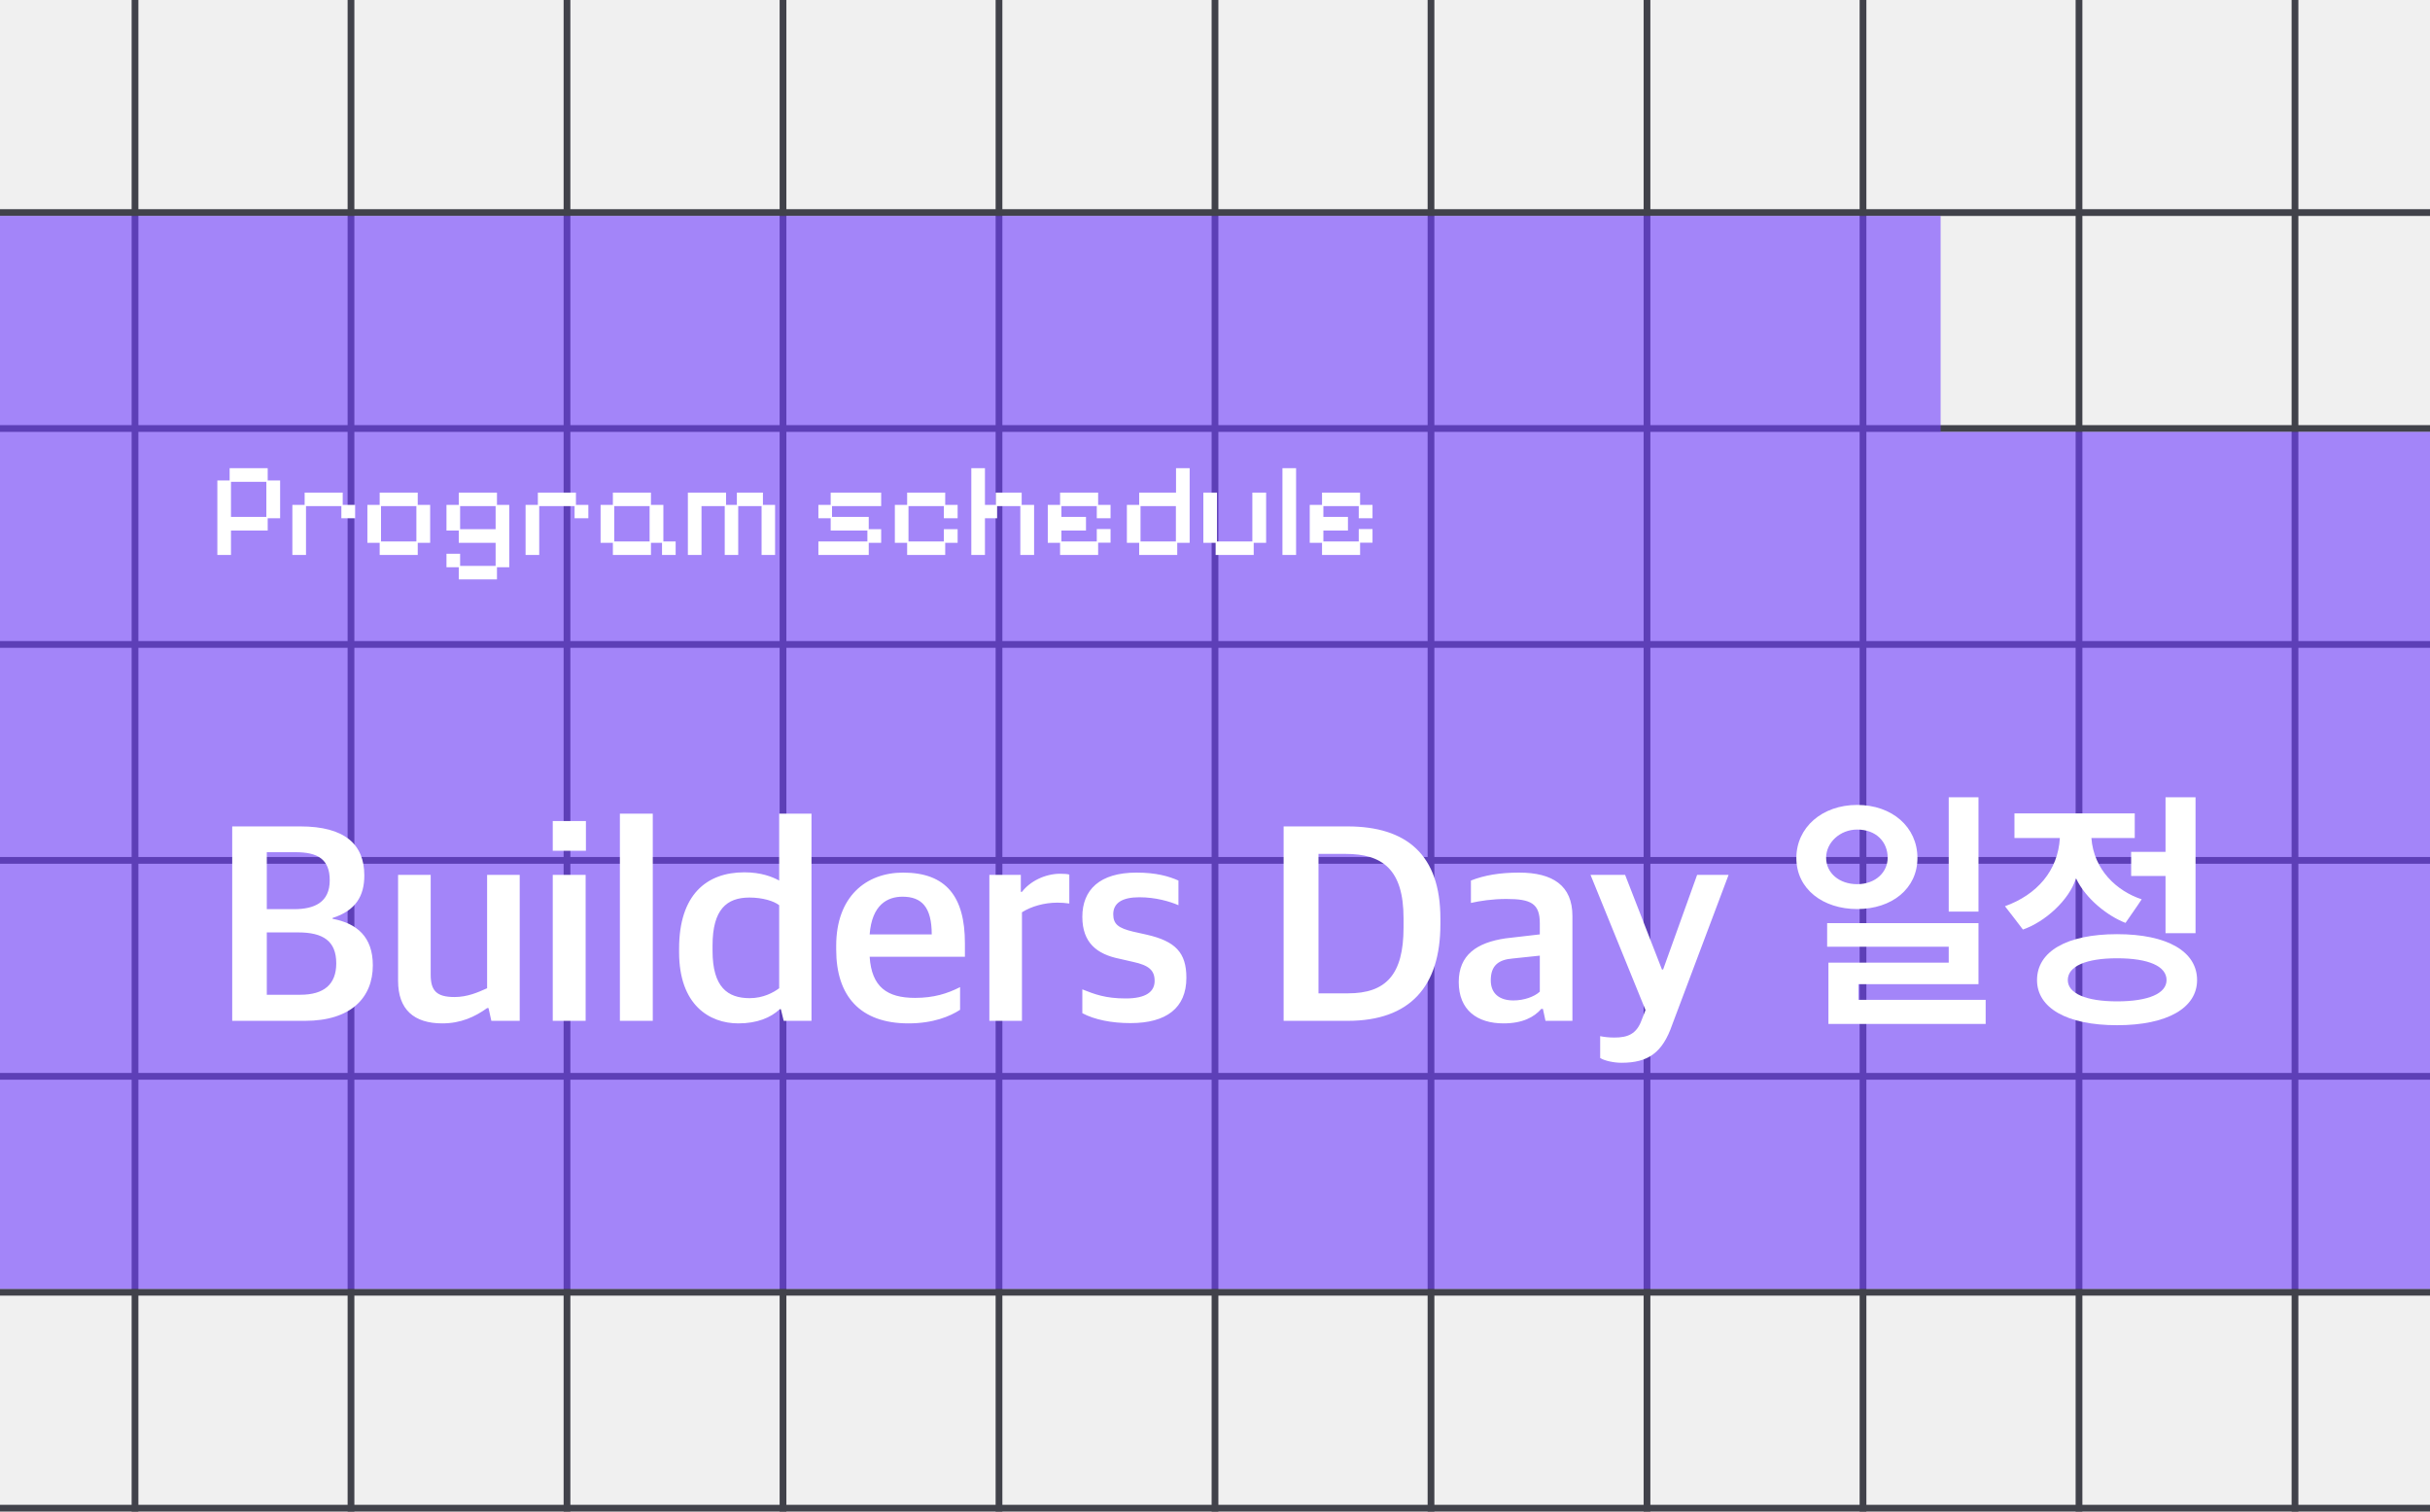
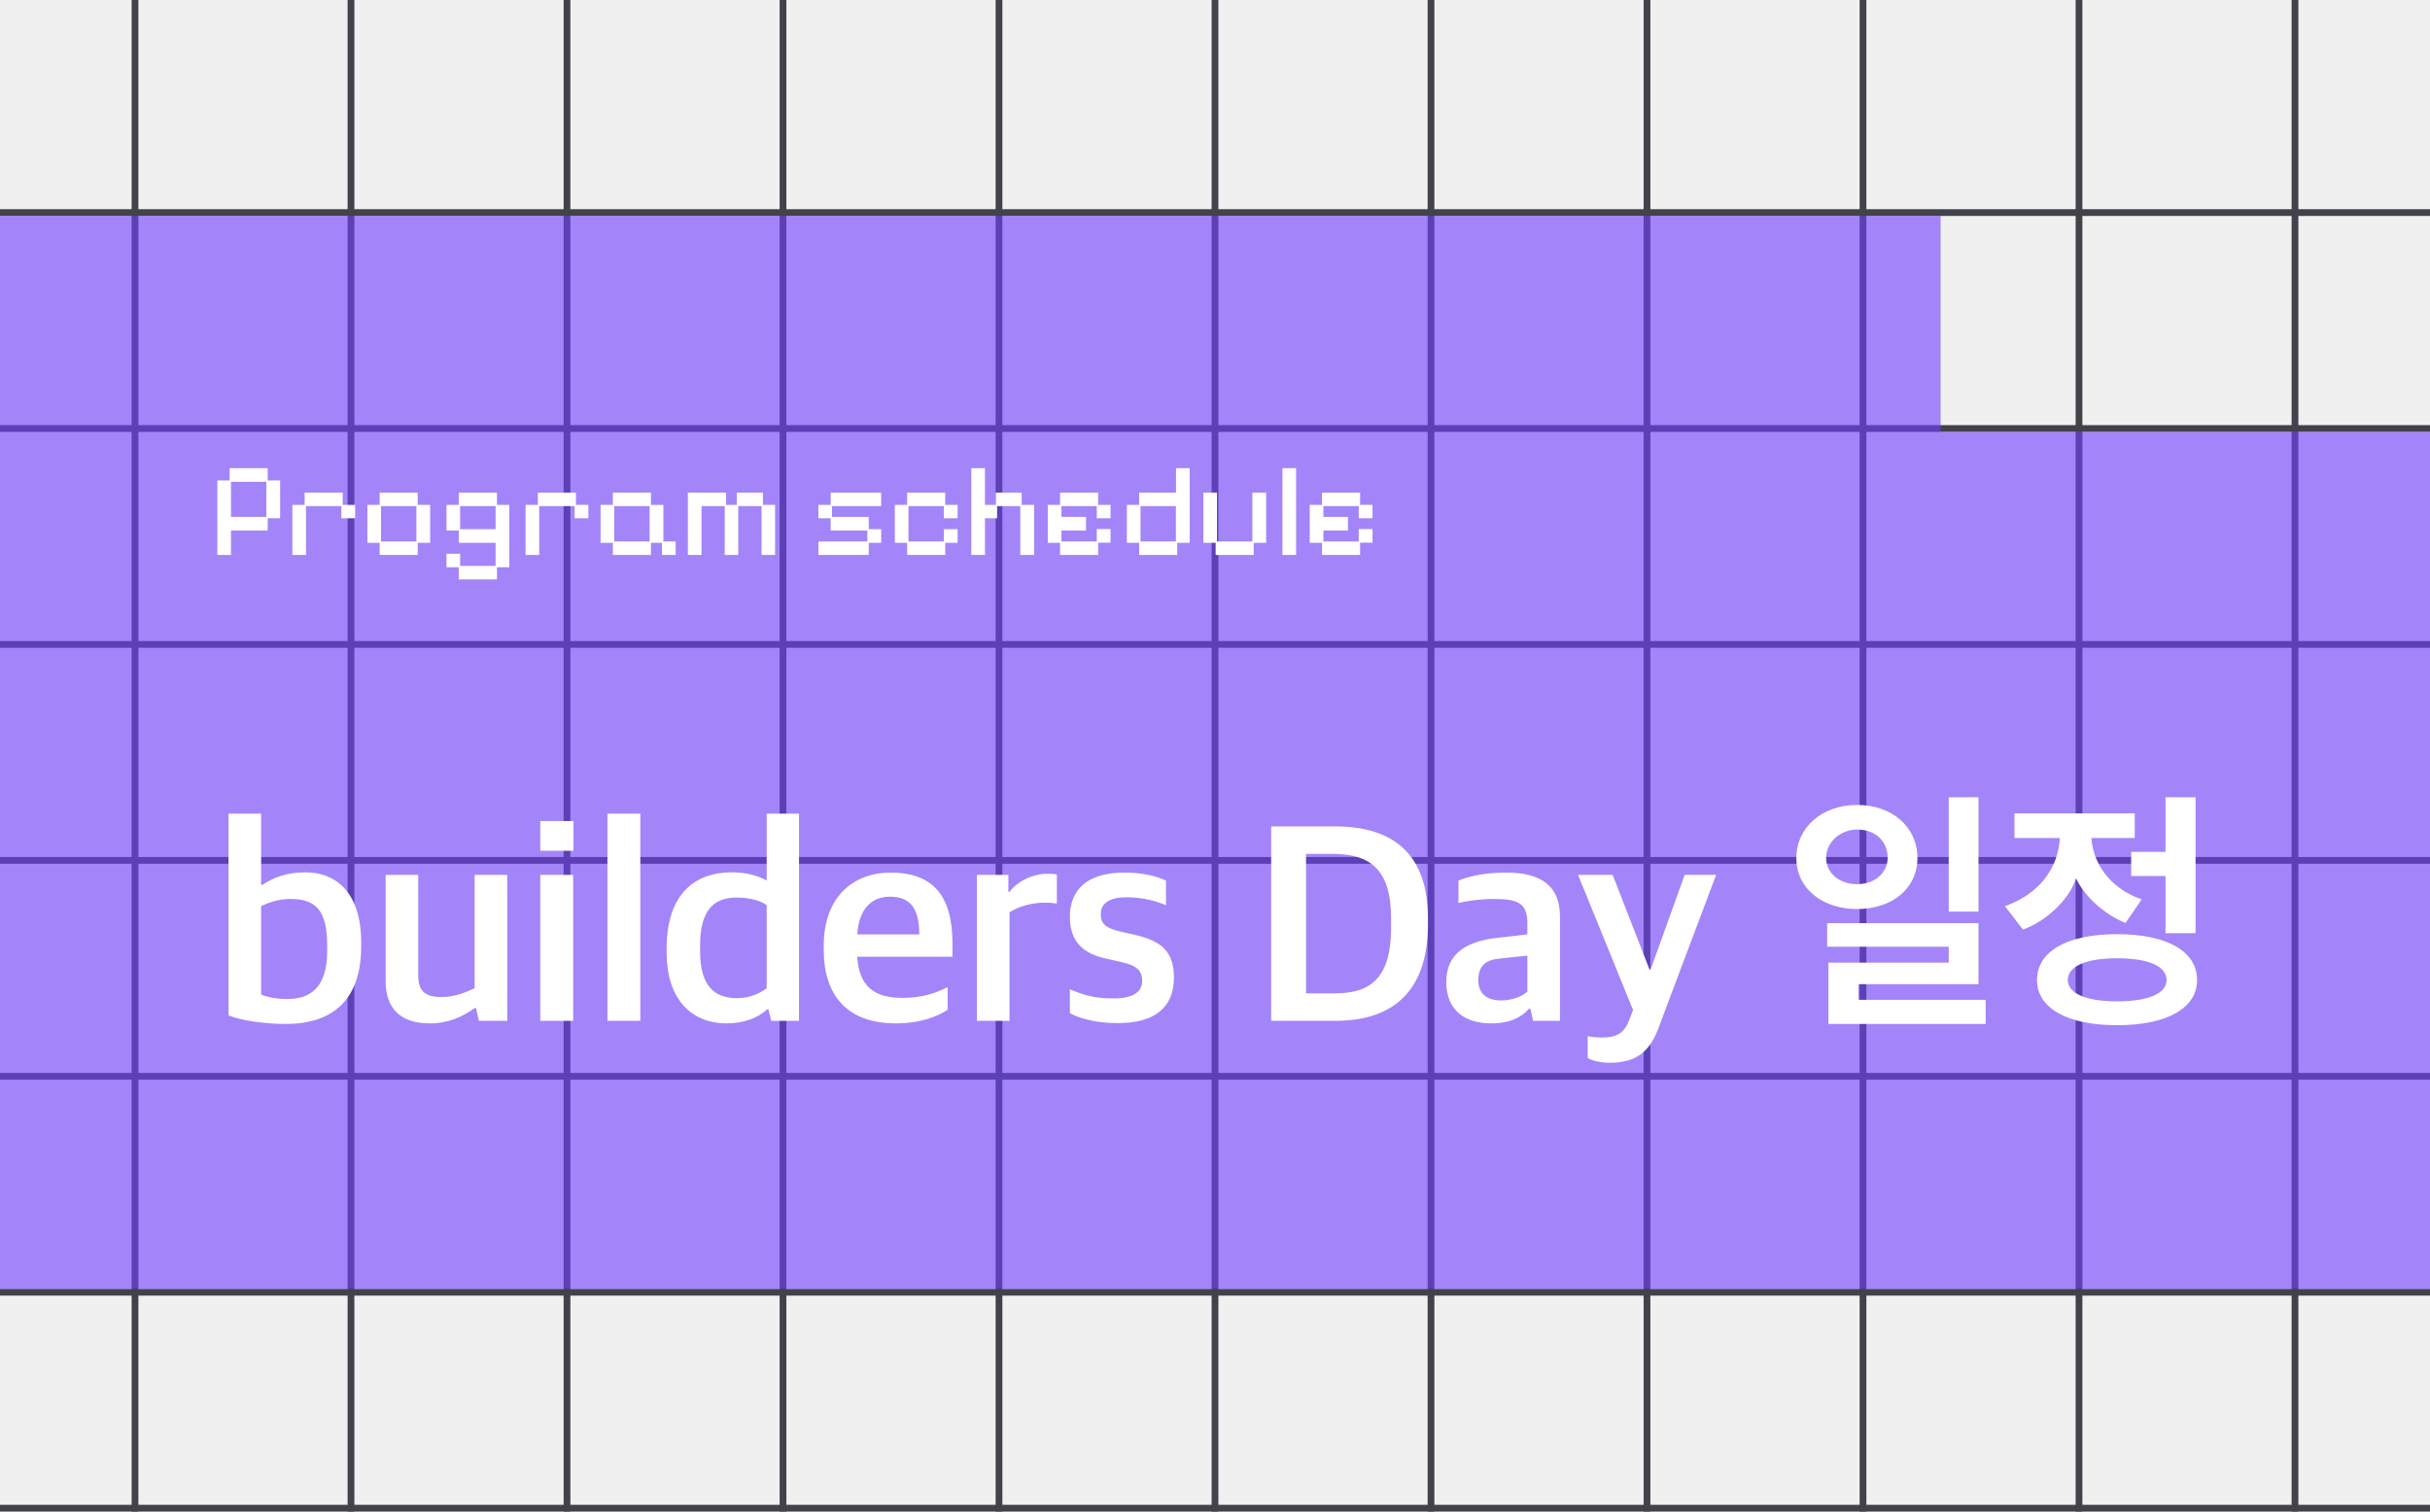
<svg xmlns="http://www.w3.org/2000/svg" width="360" height="224" viewBox="0 0 360 224" fill="none">
  <g clip-path="url(#clip0_111_1360)">
    <path d="M20 0L20 224" stroke="#41424A" />
    <path d="M52 0L52 224" stroke="#41424A" />
    <path d="M84 0L84 224" stroke="#41424A" />
    <path d="M116 0L116 224" stroke="#41424A" />
    <path d="M148 0L148 224" stroke="#41424A" />
    <path d="M180 0L180 224" stroke="#41424A" />
    <path d="M212 0L212 224" stroke="#41424A" />
    <path d="M244 0L244 224" stroke="#41424A" />
    <path d="M276 0L276 224" stroke="#41424A" />
    <path d="M308 0L308 224" stroke="#41424A" />
    <path d="M340 0L340 224" stroke="#41424A" />
    <line y1="31.5" x2="360" y2="31.5" stroke="#41424A" />
    <line y1="63.5" x2="360" y2="63.5" stroke="#41424A" />
    <line y1="95.5" x2="360" y2="95.5" stroke="#41424A" />
    <line y1="127.5" x2="360" y2="127.5" stroke="#41424A" />
    <line y1="159.5" x2="360" y2="159.5" stroke="#41424A" />
    <line y1="191.5" x2="360" y2="191.5" stroke="#41424A" />
    <line y1="223.5" x2="360" y2="223.5" stroke="#41424A" />
    <path d="M0 32H287.5V64H360V191H0V32Z" fill="#703FFF" fill-opacity="0.6" />
    <path d="M32.2 82.24V71.2H34.02V69.38H39.66V71.2H41.5V76.8H39.66V78.62H34.22V82.24H32.2ZM34.22 76.6H39.46V71.4H34.22V76.6ZM43.313 82.24V74.82H45.133V73H50.773V74.82H52.613V76.8H50.573V75H45.333V82.24H43.313ZM56.247 82.24V80.44H54.427V74.82H56.247V73H61.887V74.82H63.727V80.44H61.887V82.24H56.247ZM56.447 80.24H61.687V75H56.447V80.24ZM67.965 85.86V84.06H66.145V82.06H68.165V83.86H73.425V80.44H67.965V78.62H66.145V74.82H67.965V73H73.625V74.82H75.445V84.06H73.625V85.86H67.965ZM68.165 78.42H73.425V75H68.165V78.42ZM77.864 82.24V74.82H79.684V73H85.324V74.82H87.164V76.8H85.124V75H79.884V82.24H77.864ZM90.797 82.24V80.44H88.977V74.82H90.797V73H96.437V74.82H98.277V80.24H100.097V82.24H98.077V80.44H96.437V82.24H90.797ZM90.997 80.24H96.237V75H90.997V80.24ZM101.907 82.24V73H107.567V74.82H109.167V73H113.027V74.82H114.827V82.24H112.827V75H109.367V82.24H107.367V75H103.927V82.24H101.907ZM121.243 82.24V80.24H128.503V78.62H123.063V76.8H121.243V74.82H123.063V73H130.543V75H123.263V76.6H128.703V78.42H130.543V80.44H128.703V82.24H121.243ZM134.391 82.24V80.44H132.571V74.82H134.391V73H140.031V74.82H141.871V76.8H139.831V75H134.591V80.24H139.831V78.42H141.871V80.44H140.031V82.24H134.391ZM143.899 82.24V69.38H145.919V74.82H147.519V73H151.359V74.82H153.199V82.24H151.159V75H147.719V76.8H145.919V82.24H143.899ZM157.047 82.24V80.44H155.227V74.82H157.047V73H162.687V74.82H164.527V76.8H162.487V75H157.247V76.6H160.887V78.62H157.247V80.24H162.487V78.4H164.527V80.42H162.687V82.24H157.047ZM168.766 82.24V80.44H166.946V74.82H168.766V73H174.226V69.38H176.246V80.44H174.406V82.24H168.766ZM168.966 80.24H174.206V75H168.966V80.24ZM180.094 82.24V80.44H178.274V73H180.294V80.24H185.534V73H187.574V80.44H185.734V82.24H180.094ZM189.993 82.24V69.38H192.013V82.24H189.993ZM195.856 82.24V80.44H194.036V74.82H195.856V73H201.496V74.82H203.336V76.8H201.296V75H196.056V76.6H199.696V78.62H196.056V80.24H201.296V78.4H203.336V80.42H201.496V82.24H195.856Z" fill="white" />
-     <path d="M34.402 151.278V122.466H44.482C51.118 122.466 53.974 125.154 53.974 129.732C53.974 132.756 52.714 134.94 49.27 136.032V136.158C52.882 136.83 55.234 138.846 55.234 143.046C55.234 147.834 52 151.278 45.196 151.278H34.402ZM39.526 147.414H44.482C47.968 147.414 49.816 145.902 49.816 142.752C49.816 139.434 47.842 138.174 44.188 138.174H39.526V147.414ZM39.526 134.73H43.558C46.582 134.73 48.85 133.722 48.85 130.446C48.85 127.338 47.086 126.288 43.768 126.288H39.526V134.73ZM65.528 151.656C61.328 151.656 58.976 149.598 58.976 145.356V129.648H63.806V144.432C63.806 146.784 64.646 147.75 67.334 147.75C69.224 147.75 70.778 147.078 72.164 146.448V129.648H76.994V151.278H72.794L72.374 149.388H72.164C70.358 150.69 68.258 151.656 65.528 151.656ZM81.889 151.278V129.648H86.761V151.278H81.889ZM81.889 126.078V121.668H86.803V126.078H81.889ZM91.836 151.278V120.576H96.708V151.278H91.836ZM109.385 151.656C105.101 151.656 100.607 148.926 100.607 141.114V140.568C100.607 132.63 104.639 129.27 110.267 129.27C112.787 129.27 114.425 129.942 115.433 130.488V120.576H120.221V151.278H116.105L115.685 149.556H115.517C114.173 150.816 112.157 151.656 109.385 151.656ZM111.065 147.918C113.081 147.918 114.593 147.078 115.433 146.448V134.142C114.635 133.512 112.955 133.008 111.023 133.008C107.663 133.008 105.563 134.772 105.563 140.106V140.904C105.563 146.28 107.789 147.918 111.065 147.918ZM134.591 151.656C127.409 151.656 123.881 147.582 123.881 140.736V140.148C123.881 132.882 128.291 129.312 133.793 129.312C140.177 129.312 142.949 132.882 142.949 139.77V141.786H128.837C129.131 146.28 131.441 147.876 135.557 147.876C138.329 147.876 140.345 147.246 142.235 146.28V149.64C140.765 150.606 138.245 151.656 134.591 151.656ZM133.709 132.882C131.483 132.882 129.173 134.058 128.837 138.468H138.035C138.035 134.394 136.523 132.882 133.709 132.882ZM146.572 151.278V129.648H151.234V132.168H151.402C152.578 130.614 154.804 129.48 157.072 129.48C157.66 129.48 158.206 129.522 158.416 129.606V133.89C157.87 133.806 157.156 133.764 156.652 133.764C154.72 133.764 152.788 134.31 151.402 135.192V151.278H146.572ZM167.486 151.614C164.672 151.614 162.152 151.11 160.346 150.144V146.616C162.152 147.33 163.748 147.96 166.772 147.96C169.796 147.96 171.056 146.952 171.056 145.356C171.056 143.802 170.216 143.046 167.864 142.542L165.848 142.08C162.53 141.408 160.346 139.728 160.346 135.864C160.346 131.874 162.908 129.312 168.368 129.312C171.308 129.312 173.156 129.858 174.584 130.488V134.142C173.324 133.596 171.224 132.966 168.788 132.966C166.268 132.966 164.924 133.806 164.924 135.486C164.924 136.998 165.764 137.544 167.822 138.048L169.88 138.51C174.122 139.476 175.76 141.156 175.76 144.894C175.76 149.388 172.778 151.614 167.486 151.614ZM190.166 151.278V122.466H199.616C208.436 122.466 213.392 126.708 213.392 136.116V136.956C213.392 146.196 208.898 151.278 199.658 151.278H190.166ZM195.332 147.204H199.7C205.328 147.204 207.932 144.432 207.932 137.46V136.074C207.932 128.808 204.782 126.54 199.322 126.54H195.332V147.204ZM222.745 151.656C218.839 151.656 216.109 149.682 216.109 145.524C216.109 141.534 218.755 139.686 223.039 139.056L228.121 138.468V136.83C228.121 133.89 226.819 133.218 223.165 133.218C221.065 133.218 219.217 133.512 217.915 133.806V130.488C219.931 129.69 222.241 129.312 225.055 129.312C230.053 129.312 232.951 131.244 232.951 135.738V151.278H228.961L228.583 149.514H228.331C227.281 150.732 225.559 151.656 222.745 151.656ZM224.215 148.254C225.769 148.254 227.323 147.708 228.121 146.952V141.618L224.131 142.038C221.989 142.206 220.855 143.088 220.855 145.272C220.855 147.33 222.241 148.254 224.215 148.254ZM240.211 157.494C239.119 157.494 237.691 157.2 237.061 156.78V153.546C237.607 153.672 238.405 153.756 239.161 153.756C241.135 153.756 242.437 153.252 243.193 151.194L243.781 149.682L235.633 129.648H240.757L246.217 143.676H246.385L251.425 129.648H256.087L247.729 151.866C246.301 155.982 244.201 157.494 240.211 157.494Z" fill="white" />
+     <path d="M42.298 151.74C39.4 151.74 35.872 151.278 33.856 150.48V120.576H38.686V131.118H38.896C40.492 130.068 42.424 129.27 45.28 129.27C49.312 129.27 53.512 131.748 53.512 139.728V140.232C53.512 147.876 49.606 151.74 42.298 151.74ZM42.592 148.044C45.742 148.044 48.472 146.574 48.472 140.946V140.106C48.472 134.856 46.75 133.218 43.012 133.218C41.206 133.218 39.568 133.848 38.686 134.268V147.414C39.526 147.708 40.744 148.044 42.592 148.044ZM63.682 151.656C59.482 151.656 57.13 149.598 57.13 145.356V129.648H61.96V144.432C61.96 146.784 62.8 147.75 65.488 147.75C67.378 147.75 68.932 147.078 70.318 146.448V129.648H75.148V151.278H70.948L70.528 149.388H70.318C68.512 150.69 66.412 151.656 63.682 151.656ZM80.043 151.278V129.648H84.915V151.278H80.043ZM80.043 126.078V121.668H84.957V126.078H80.043ZM89.99 151.278V120.576H94.862V151.278H89.99ZM107.539 151.656C103.255 151.656 98.761 148.926 98.761 141.114V140.568C98.761 132.63 102.793 129.27 108.421 129.27C110.941 129.27 112.579 129.942 113.587 130.488V120.576H118.375V151.278H114.259L113.839 149.556H113.671C112.327 150.816 110.311 151.656 107.539 151.656ZM109.219 147.918C111.235 147.918 112.747 147.078 113.587 146.448V134.142C112.789 133.512 111.109 133.008 109.177 133.008C105.817 133.008 103.717 134.772 103.717 140.106V140.904C103.717 146.28 105.943 147.918 109.219 147.918ZM132.746 151.656C125.564 151.656 122.036 147.582 122.036 140.736V140.148C122.036 132.882 126.446 129.312 131.948 129.312C138.332 129.312 141.104 132.882 141.104 139.77V141.786H126.992C127.286 146.28 129.596 147.876 133.712 147.876C136.484 147.876 138.5 147.246 140.39 146.28V149.64C138.92 150.606 136.4 151.656 132.746 151.656ZM131.864 132.882C129.638 132.882 127.328 134.058 126.992 138.468H136.19C136.19 134.394 134.678 132.882 131.864 132.882ZM144.726 151.278V129.648H149.388V132.168H149.556C150.732 130.614 152.958 129.48 155.226 129.48C155.814 129.48 156.36 129.522 156.57 129.606V133.89C156.024 133.806 155.31 133.764 154.806 133.764C152.874 133.764 150.942 134.31 149.556 135.192V151.278H144.726ZM165.64 151.614C162.826 151.614 160.306 151.11 158.5 150.144V146.616C160.306 147.33 161.902 147.96 164.926 147.96C167.95 147.96 169.21 146.952 169.21 145.356C169.21 143.802 168.37 143.046 166.018 142.542L164.002 142.08C160.684 141.408 158.5 139.728 158.5 135.864C158.5 131.874 161.062 129.312 166.522 129.312C169.462 129.312 171.31 129.858 172.738 130.488V134.142C171.478 133.596 169.378 132.966 166.942 132.966C164.422 132.966 163.078 133.806 163.078 135.486C163.078 136.998 163.918 137.544 165.976 138.048L168.034 138.51C172.276 139.476 173.914 141.156 173.914 144.894C173.914 149.388 170.932 151.614 165.64 151.614ZM188.321 151.278V122.466H197.771C206.591 122.466 211.547 126.708 211.547 136.116V136.956C211.547 146.196 207.053 151.278 197.813 151.278H188.321ZM193.487 147.204H197.855C203.483 147.204 206.087 144.432 206.087 137.46V136.074C206.087 128.808 202.937 126.54 197.477 126.54H193.487V147.204ZM220.899 151.656C216.993 151.656 214.263 149.682 214.263 145.524C214.263 141.534 216.909 139.686 221.193 139.056L226.275 138.468V136.83C226.275 133.89 224.973 133.218 221.319 133.218C219.219 133.218 217.371 133.512 216.069 133.806V130.488C218.085 129.69 220.395 129.312 223.209 129.312C228.207 129.312 231.105 131.244 231.105 135.738V151.278H227.115L226.737 149.514H226.485C225.435 150.732 223.713 151.656 220.899 151.656ZM222.369 148.254C223.923 148.254 225.477 147.708 226.275 146.952V141.618L222.285 142.038C220.143 142.206 219.009 143.088 219.009 145.272C219.009 147.33 220.395 148.254 222.369 148.254ZM238.365 157.494C237.273 157.494 235.845 157.2 235.215 156.78V153.546C235.761 153.672 236.559 153.756 237.315 153.756C239.289 153.756 240.591 153.252 241.347 151.194L241.935 149.682L233.787 129.648H238.911L244.371 143.676H244.539L249.579 129.648H254.241L245.883 151.866C244.455 155.982 242.355 157.494 238.365 157.494Z" fill="white" />
    <path d="M294.172 151.736H270.878V142.654H288.7V140.298H270.688V136.802H293.108V145.846H275.324V148.164H294.172V151.736ZM293.108 135.092H288.7V118.144H293.108V135.092ZM266.128 127.15C266.128 122.628 269.928 119.284 275.134 119.284C280.302 119.284 284.064 122.552 284.064 127.15C284.064 131.672 280.302 134.712 275.134 134.712C270.118 134.712 266.128 131.786 266.128 127.15ZM270.536 127.112C270.536 129.392 272.512 131.026 275.134 131.026C277.908 131.026 279.656 129.202 279.656 127.112C279.656 124.794 277.984 122.932 275.134 122.932C272.626 122.932 270.536 124.832 270.536 127.112ZM325.493 145.238C325.493 149.342 321.123 151.926 313.637 151.926C306.151 151.926 301.781 149.342 301.781 145.238C301.781 141.02 306.151 138.436 313.637 138.436C321.123 138.436 325.493 141.02 325.493 145.238ZM298.437 124.186V120.538H316.259V124.186H309.837C310.179 128.898 313.599 132.052 317.285 133.268C316.525 134.446 315.689 135.586 314.891 136.764C312.307 135.776 309.001 133.23 307.557 130.152C306.531 133.42 302.959 136.612 299.691 137.752C298.779 136.574 297.943 135.434 297.031 134.294C301.781 132.584 304.897 129.012 305.163 124.186H298.437ZM315.727 129.81V126.238H320.819V118.144H325.265V138.284H320.819V129.81H315.727ZM313.637 142.008C309.039 142.008 306.341 143.186 306.341 145.238C306.341 147.214 309.039 148.392 313.637 148.392C318.311 148.392 320.971 147.214 320.971 145.238C320.971 143.186 318.311 142.008 313.637 142.008Z" fill="white" />
  </g>
  <defs>
    <clipPath id="clip0_111_1360">
      <rect width="360" height="224" fill="white" />
    </clipPath>
  </defs>
</svg>
